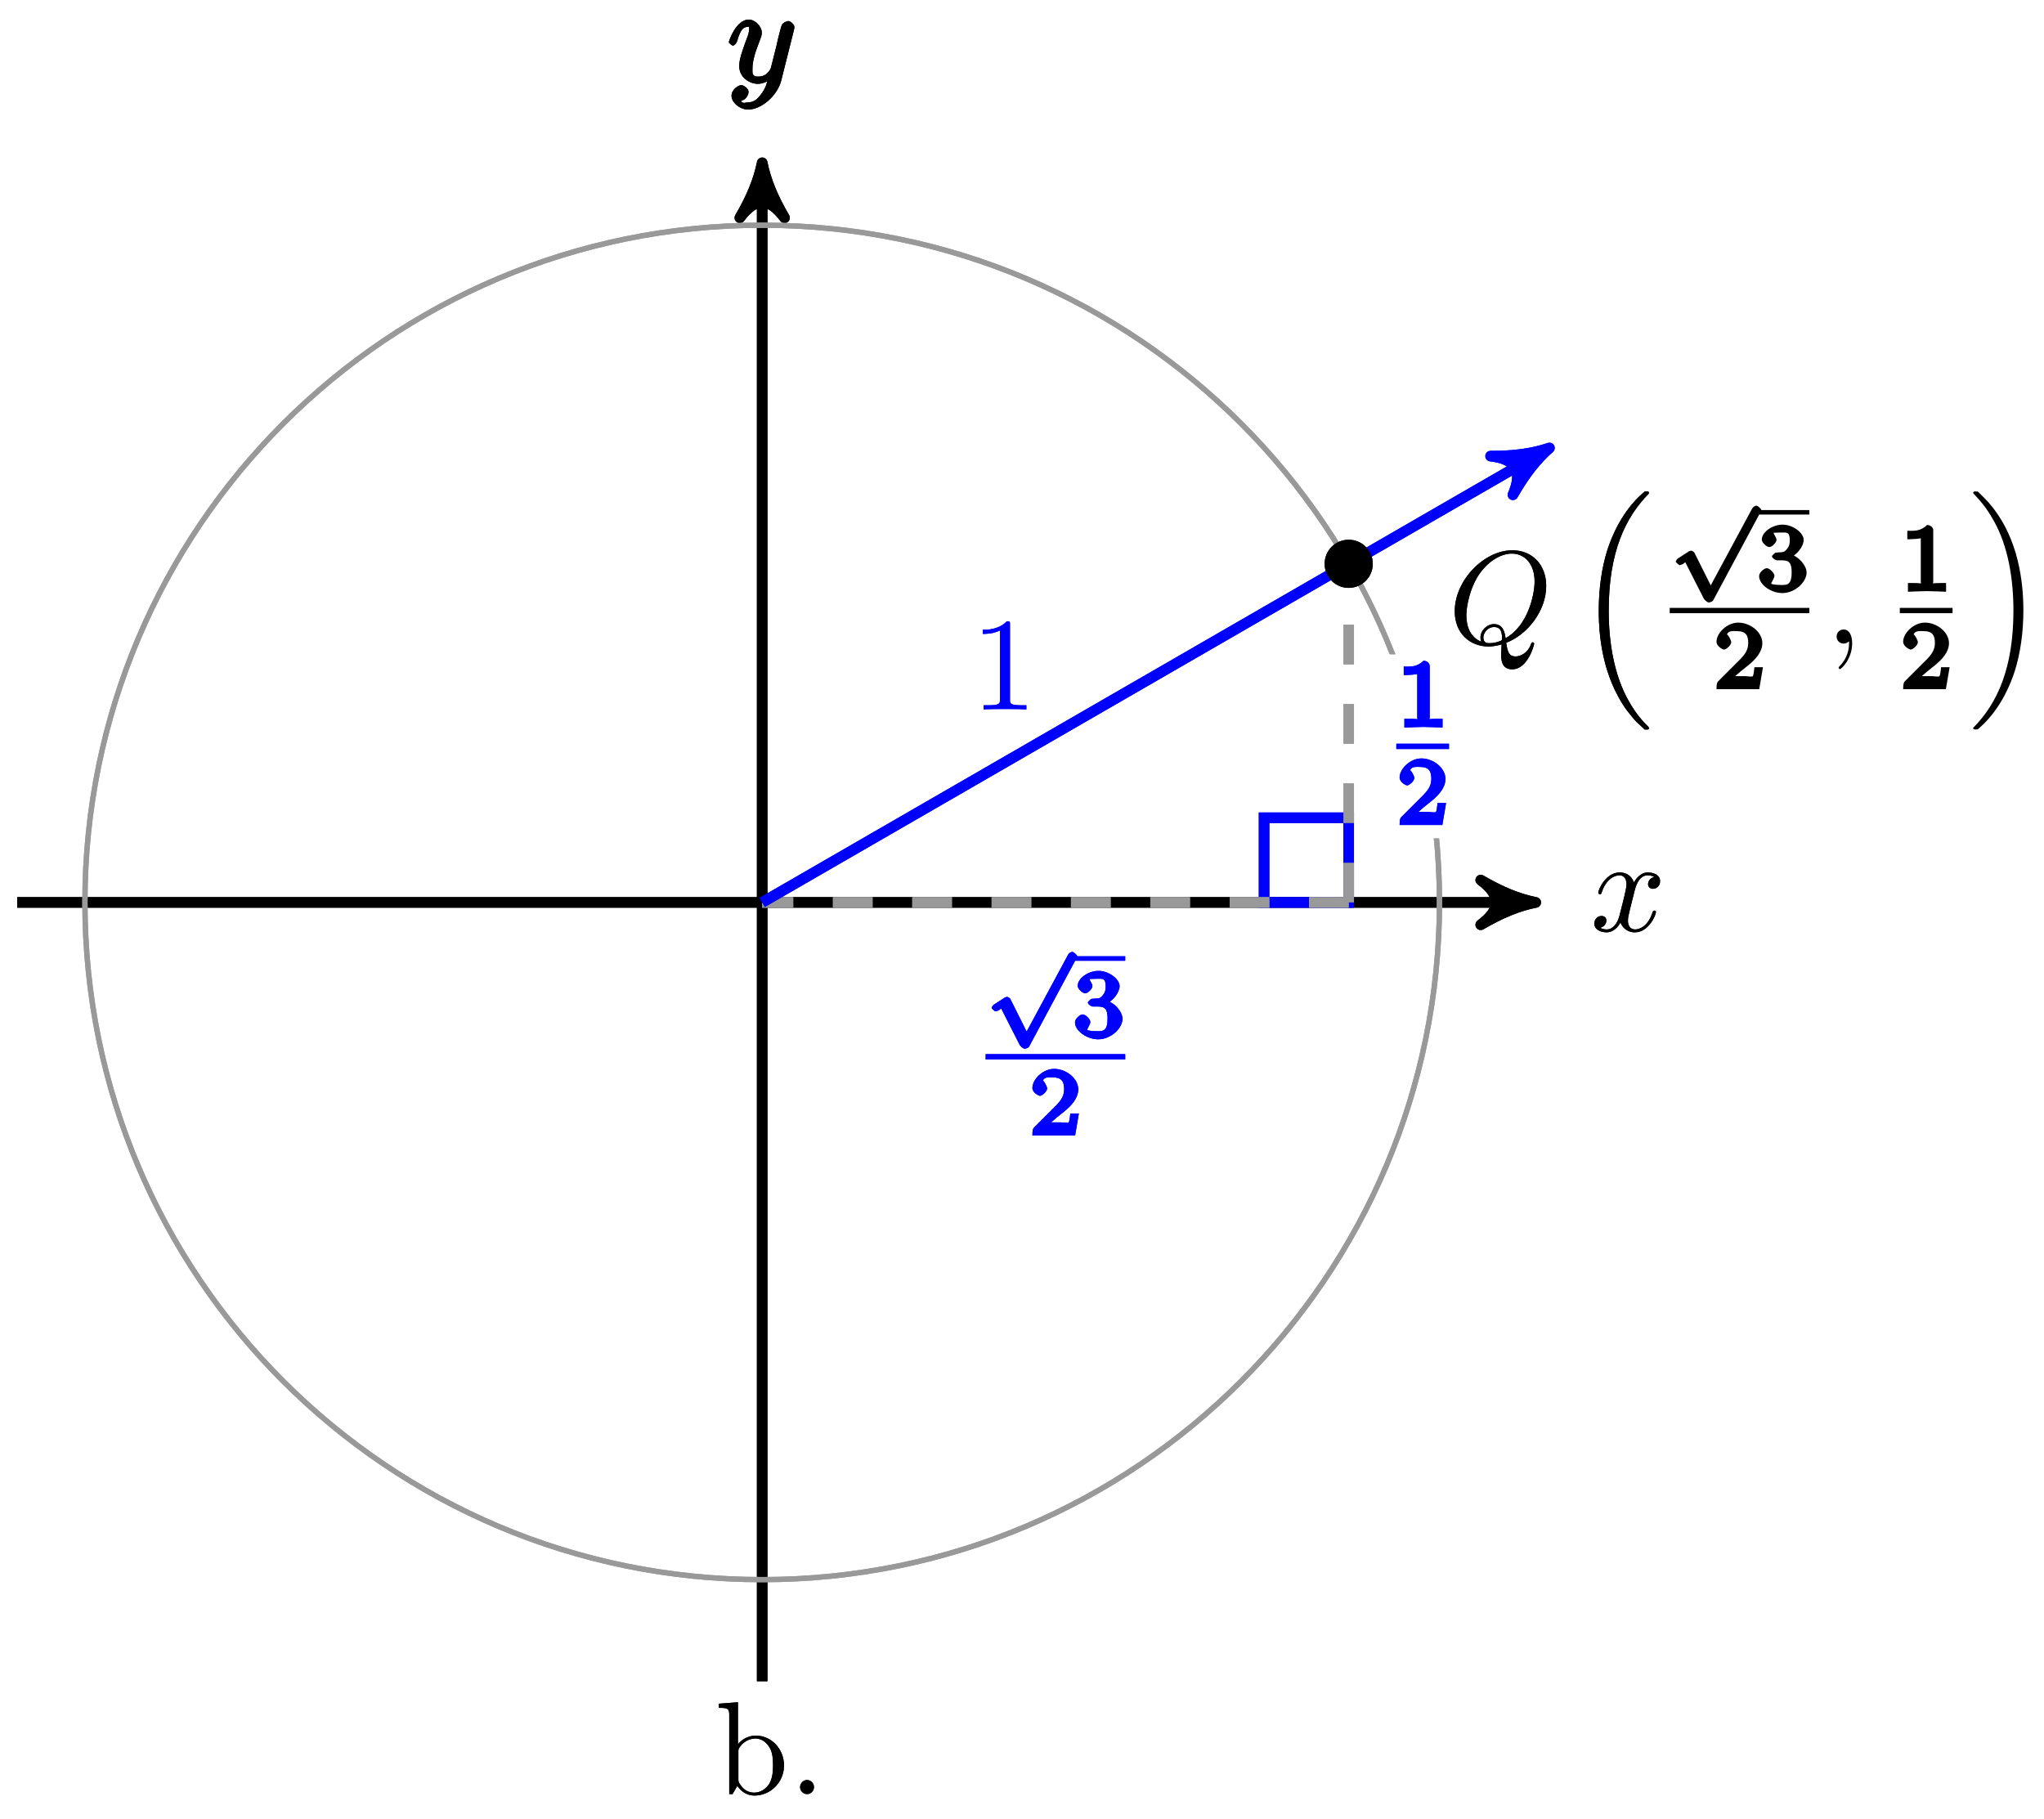
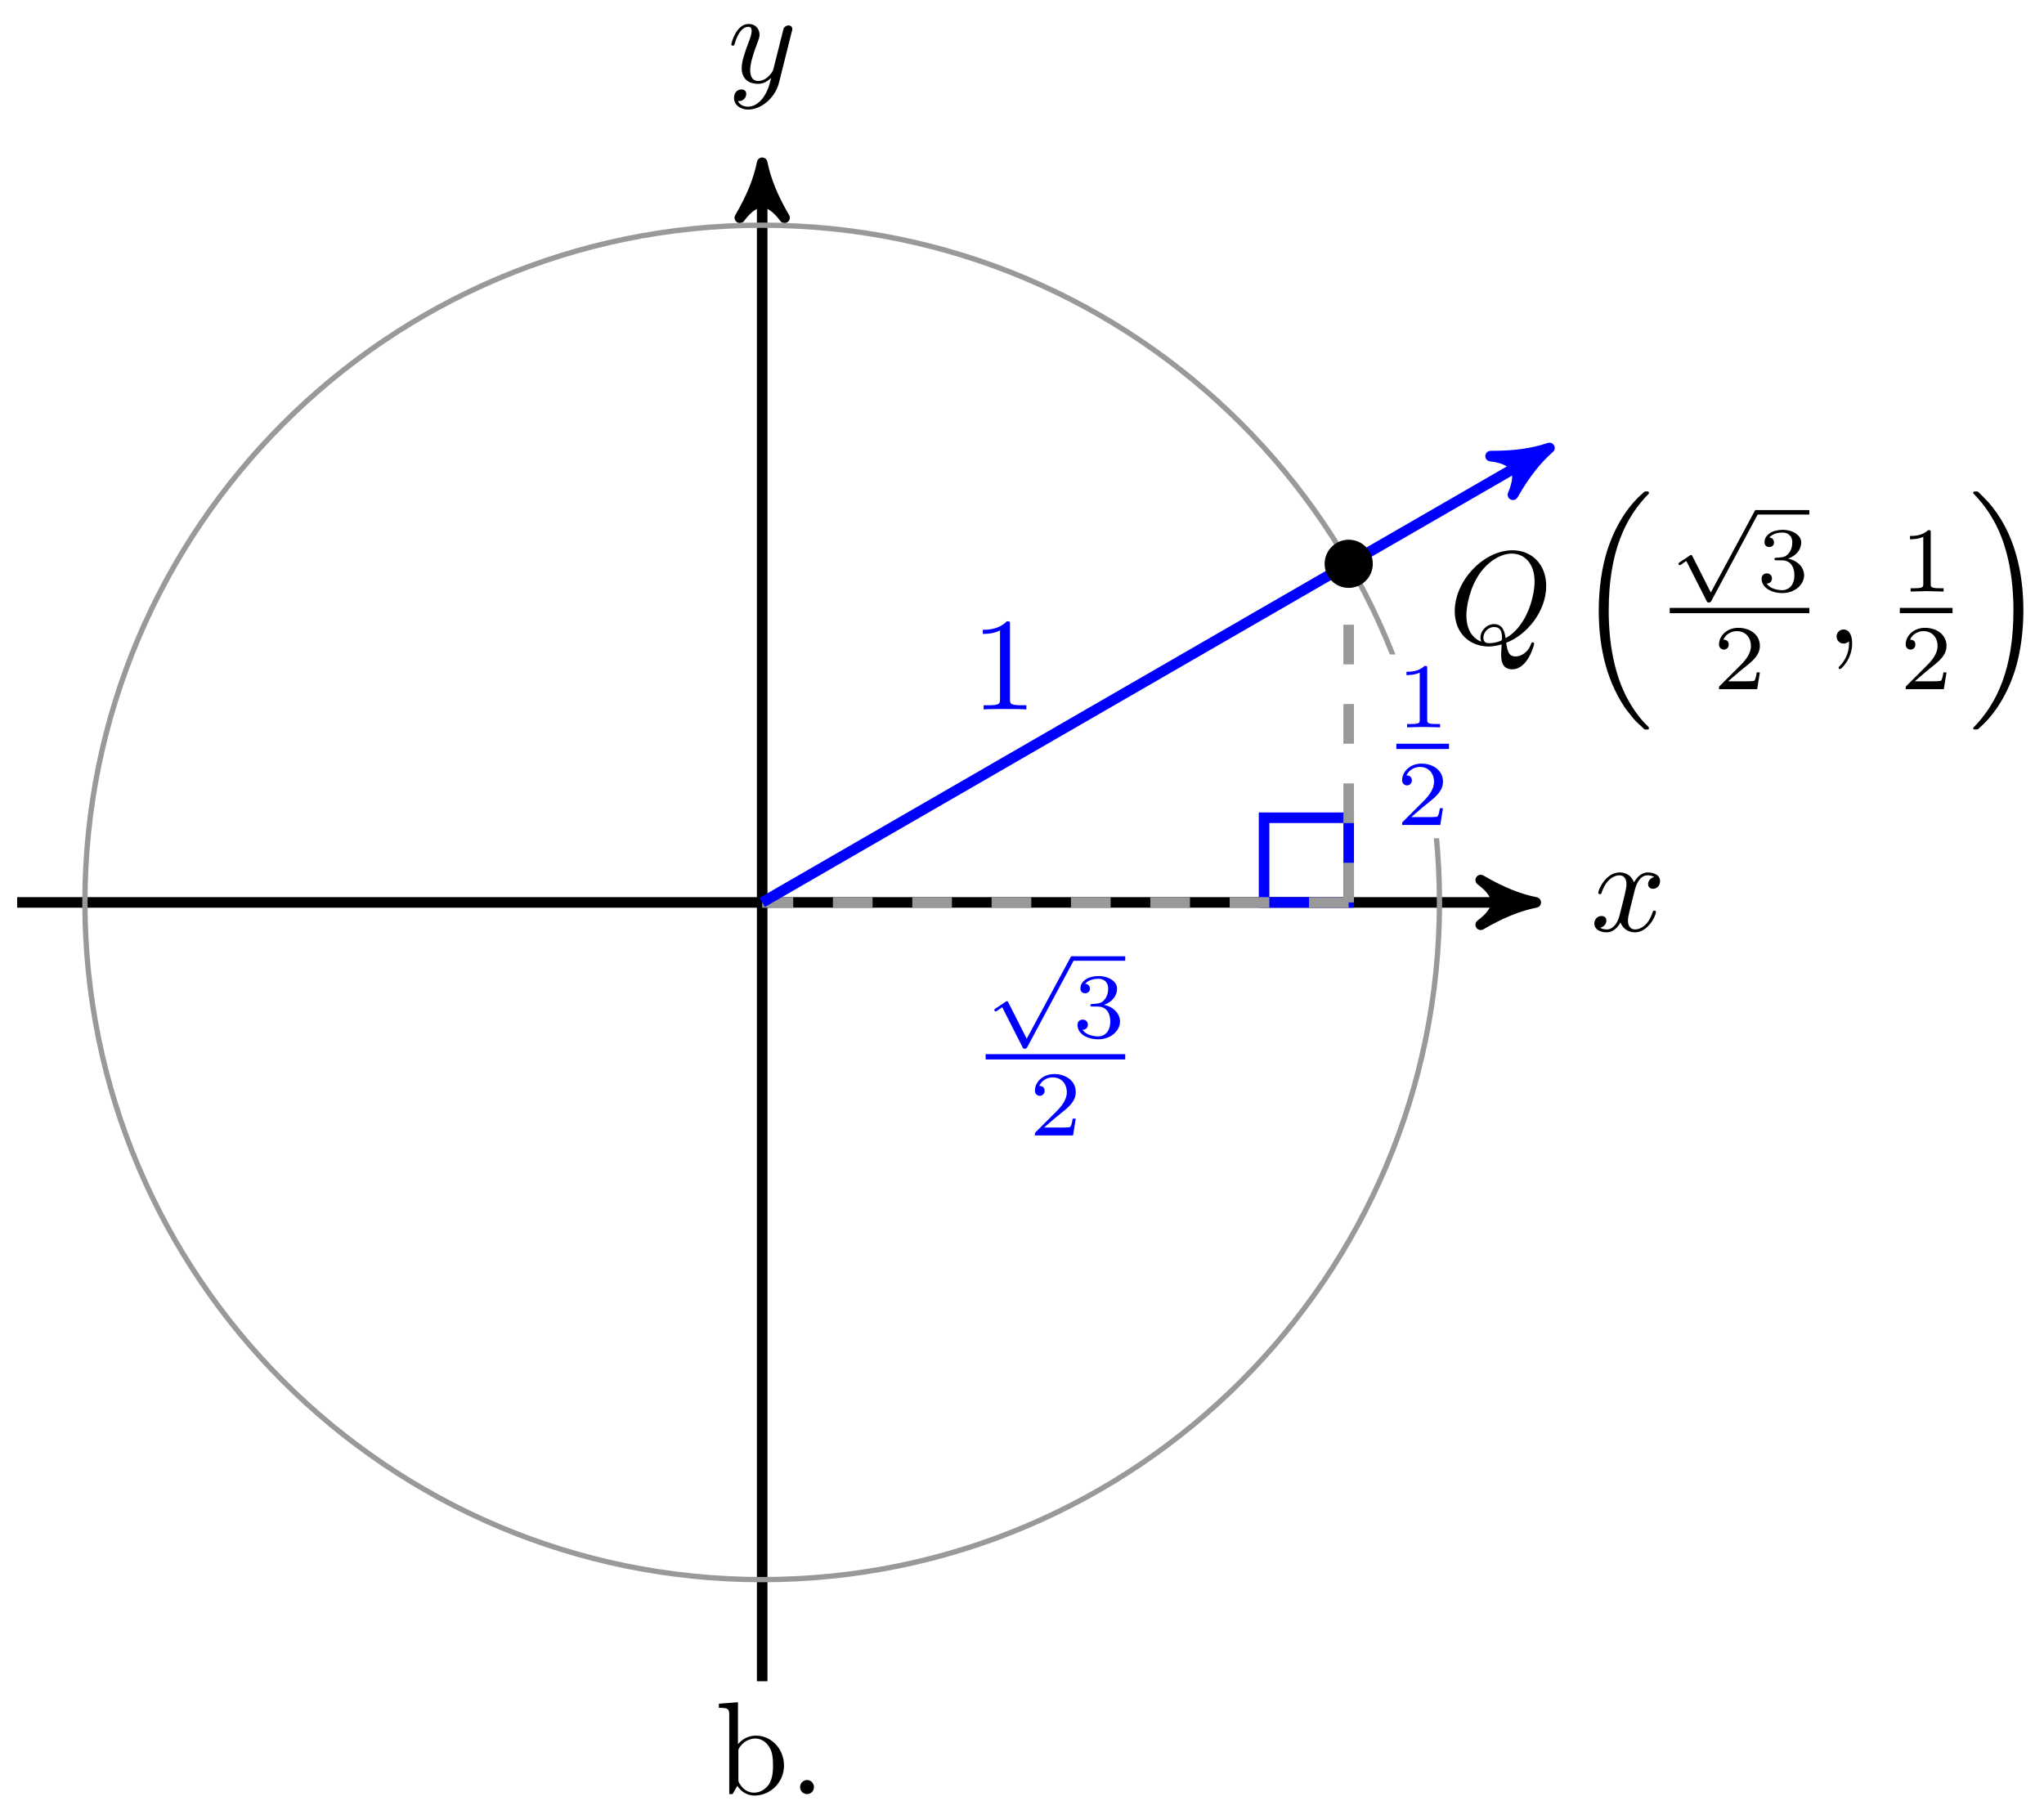
<svg xmlns="http://www.w3.org/2000/svg" xmlns:xlink="http://www.w3.org/1999/xlink" width="154pt" height="137pt" viewBox="0 0 154 137" version="1.1">
  <defs>
    <g>
      <symbol overflow="visible" id="glyph0-0">
        <path style="stroke:none;" d="" />
      </symbol>
      <symbol overflow="visible" id="glyph0-1">
-         <path style="stroke:none;" d="M 5.016 -3.953 C 5.047 -4.094 5.047 -4.109 5.047 -4.188 C 5.047 -4.359 4.75 -4.625 4.594 -4.625 C 4.5 -4.625 4.203 -4.516 4.109 -4.344 C 4.047 -4.203 3.969 -3.891 3.922 -3.703 C 3.859 -3.453 3.781 -3.188 3.734 -2.906 L 3.281 -1.109 C 3.234 -0.969 2.984 -0.438 2.328 -0.438 C 1.828 -0.438 1.891 -0.703 1.891 -1.078 C 1.891 -1.531 2.047 -2.156 2.391 -3.031 C 2.547 -3.438 2.594 -3.547 2.594 -3.75 C 2.594 -4.203 2.109 -4.734 1.609 -4.734 C 0.656 -4.734 0.109 -3.125 0.109 -3.031 C 0.109 -2.938 0.391 -2.766 0.406 -2.766 C 0.516 -2.766 0.688 -2.953 0.734 -3.109 C 1 -4.047 1.234 -4.188 1.578 -4.188 C 1.656 -4.188 1.641 -4.344 1.641 -4.031 C 1.641 -3.781 1.547 -3.516 1.469 -3.328 C 1.078 -2.266 0.891 -1.703 0.891 -1.234 C 0.891 -0.344 1.703 0.109 2.297 0.109 C 2.688 0.109 3.141 -0.109 3.422 -0.391 L 3.125 -0.5 C 2.984 0.016 2.922 0.391 2.516 0.922 C 2.266 1.25 2.016 1.5 1.562 1.5 C 1.422 1.5 1.141 1.641 1.031 1.406 C 0.953 1.406 1.203 1.359 1.344 1.234 C 1.453 1.141 1.594 0.906 1.594 0.719 C 1.594 0.406 1.156 0.203 1.062 0.203 C 0.828 0.203 0.312 0.531 0.312 1.016 C 0.312 1.516 0.938 2.047 1.562 2.047 C 2.578 2.047 3.781 0.984 4.062 -0.156 Z M 5.016 -3.953 " />
+         <path style="stroke:none;" d="M 4.844 -3.797 C 4.891 -3.938 4.891 -3.953 4.891 -4.031 C 4.891 -4.203 4.75 -4.297 4.594 -4.297 C 4.5 -4.297 4.344 -4.234 4.25 -4.094 C 4.234 -4.031 4.141 -3.734 4.109 -3.547 C 4.031 -3.297 3.969 -3.016 3.906 -2.75 L 3.453 -0.953 C 3.422 -0.812 2.984 -0.109 2.328 -0.109 C 1.828 -0.109 1.719 -0.547 1.719 -0.922 C 1.719 -1.375 1.891 -2 2.219 -2.875 C 2.375 -3.281 2.422 -3.391 2.422 -3.594 C 2.422 -4.031 2.109 -4.406 1.609 -4.406 C 0.656 -4.406 0.297 -2.953 0.297 -2.875 C 0.297 -2.766 0.391 -2.766 0.406 -2.766 C 0.516 -2.766 0.516 -2.797 0.562 -2.953 C 0.844 -3.891 1.234 -4.188 1.578 -4.188 C 1.656 -4.188 1.828 -4.188 1.828 -3.875 C 1.828 -3.625 1.719 -3.359 1.656 -3.172 C 1.25 -2.109 1.078 -1.547 1.078 -1.078 C 1.078 -0.188 1.703 0.109 2.297 0.109 C 2.688 0.109 3.016 -0.062 3.297 -0.344 C 3.172 0.172 3.047 0.672 2.656 1.203 C 2.391 1.531 2.016 1.828 1.562 1.828 C 1.422 1.828 0.969 1.797 0.797 1.406 C 0.953 1.406 1.094 1.406 1.219 1.281 C 1.328 1.203 1.422 1.062 1.422 0.875 C 1.422 0.562 1.156 0.531 1.062 0.531 C 0.828 0.531 0.5 0.688 0.5 1.172 C 0.5 1.672 0.938 2.047 1.562 2.047 C 2.578 2.047 3.609 1.141 3.891 0.016 Z M 4.844 -3.797 " />
      </symbol>
      <symbol overflow="visible" id="glyph0-2">
        <path style="stroke:none;" d="M 3.328 -3.016 C 3.391 -3.266 3.625 -4.188 4.312 -4.188 C 4.359 -4.188 4.609 -4.188 4.812 -4.062 C 4.531 -4 4.344 -3.766 4.344 -3.516 C 4.344 -3.359 4.453 -3.172 4.719 -3.172 C 4.938 -3.172 5.25 -3.344 5.25 -3.75 C 5.25 -4.266 4.672 -4.406 4.328 -4.406 C 3.75 -4.406 3.406 -3.875 3.281 -3.656 C 3.031 -4.312 2.5 -4.406 2.203 -4.406 C 1.172 -4.406 0.594 -3.125 0.594 -2.875 C 0.594 -2.766 0.703 -2.766 0.719 -2.766 C 0.797 -2.766 0.828 -2.797 0.844 -2.875 C 1.188 -3.938 1.844 -4.188 2.188 -4.188 C 2.375 -4.188 2.719 -4.094 2.719 -3.516 C 2.719 -3.203 2.547 -2.547 2.188 -1.141 C 2.031 -0.531 1.672 -0.109 1.234 -0.109 C 1.172 -0.109 0.953 -0.109 0.734 -0.234 C 0.984 -0.297 1.203 -0.5 1.203 -0.781 C 1.203 -1.047 0.984 -1.125 0.844 -1.125 C 0.531 -1.125 0.297 -0.875 0.297 -0.547 C 0.297 -0.094 0.781 0.109 1.219 0.109 C 1.891 0.109 2.25 -0.594 2.266 -0.641 C 2.391 -0.281 2.75 0.109 3.344 0.109 C 4.375 0.109 4.938 -1.172 4.938 -1.422 C 4.938 -1.531 4.859 -1.531 4.828 -1.531 C 4.734 -1.531 4.719 -1.484 4.688 -1.422 C 4.359 -0.344 3.688 -0.109 3.375 -0.109 C 2.984 -0.109 2.828 -0.422 2.828 -0.766 C 2.828 -0.984 2.875 -1.203 2.984 -1.641 Z M 3.328 -3.016 " />
      </symbol>
      <symbol overflow="visible" id="glyph0-3">
        <path style="stroke:none;" d="M 4.359 -0.062 C 5.906 -0.641 7.375 -2.422 7.375 -4.344 C 7.375 -5.953 6.312 -7.031 4.828 -7.031 C 2.688 -7.031 0.484 -4.766 0.484 -2.438 C 0.484 -0.781 1.609 0.219 3.047 0.219 C 3.297 0.219 3.625 0.172 4.016 0.062 C 3.984 0.688 3.984 0.703 3.984 0.844 C 3.984 1.156 3.984 1.938 4.812 1.938 C 5.984 1.938 6.469 0.109 6.469 0 C 6.469 -0.062 6.406 -0.094 6.359 -0.094 C 6.281 -0.094 6.266 -0.047 6.234 0.016 C 6 0.719 5.422 0.969 5.078 0.969 C 4.609 0.969 4.469 0.703 4.359 -0.062 Z M 2.484 -0.141 C 1.703 -0.453 1.359 -1.219 1.359 -2.125 C 1.359 -2.812 1.625 -4.234 2.375 -5.297 C 3.109 -6.312 4.047 -6.781 4.781 -6.781 C 5.766 -6.781 6.5 -6 6.5 -4.672 C 6.5 -3.672 5.984 -1.328 4.312 -0.406 C 4.266 -0.75 4.172 -1.469 3.438 -1.469 C 2.906 -1.469 2.422 -0.984 2.422 -0.453 C 2.422 -0.266 2.484 -0.156 2.484 -0.141 Z M 3.094 -0.031 C 2.953 -0.031 2.641 -0.031 2.641 -0.453 C 2.641 -0.859 3.016 -1.25 3.438 -1.25 C 3.859 -1.25 4.047 -1.016 4.047 -0.406 C 4.047 -0.266 4.031 -0.25 3.938 -0.203 C 3.672 -0.094 3.375 -0.031 3.094 -0.031 Z M 3.094 -0.031 " />
      </symbol>
      <symbol overflow="visible" id="glyph0-4">
        <path style="stroke:none;" d="M 2.031 -0.016 C 2.031 -0.672 1.781 -1.062 1.391 -1.062 C 1.062 -1.062 0.859 -0.812 0.859 -0.531 C 0.859 -0.266 1.062 0 1.391 0 C 1.5 0 1.641 -0.047 1.734 -0.125 C 1.766 -0.156 1.781 -0.156 1.781 -0.156 C 1.797 -0.156 1.797 -0.156 1.797 -0.016 C 1.797 0.734 1.453 1.328 1.125 1.656 C 1.016 1.766 1.016 1.781 1.016 1.812 C 1.016 1.891 1.062 1.922 1.109 1.922 C 1.219 1.922 2.031 1.156 2.031 -0.016 Z M 2.031 -0.016 " />
      </symbol>
      <symbol overflow="visible" id="glyph1-0">
        <path style="stroke:none;" d="" />
      </symbol>
      <symbol overflow="visible" id="glyph1-1">
-         <path style="stroke:none;" d="M 2.516 -4.625 C 2.516 -4.812 2.328 -5.016 2.047 -5.016 C 1.547 -4.516 1.047 -4.578 0.562 -4.578 L 0.562 -3.938 C 0.922 -3.938 1.516 -3.984 1.578 -4.016 L 1.578 -0.766 C 1.578 -0.531 1.766 -0.641 1.078 -0.641 L 0.609 -0.641 L 0.609 0.016 C 0.938 0 1.797 -0.031 2.047 -0.031 C 2.266 -0.031 3.141 0 3.484 0.016 L 3.484 -0.641 L 3.031 -0.641 C 2.328 -0.641 2.516 -0.531 2.516 -0.766 Z M 2.516 -4.625 " />
+         <path style="stroke:none;" d="M 2.328 -4.438 C 2.328 -4.625 2.328 -4.625 2.125 -4.625 C 1.672 -4.188 1.047 -4.188 0.766 -4.188 L 0.766 -3.938 C 0.922 -3.938 1.391 -3.938 1.766 -4.125 L 1.766 -0.578 C 1.766 -0.344 1.766 -0.25 1.078 -0.25 L 0.812 -0.25 L 0.812 0 C 0.938 0 1.797 -0.031 2.047 -0.031 C 2.266 -0.031 3.141 0 3.297 0 L 3.297 -0.25 L 3.031 -0.25 C 2.328 -0.25 2.328 -0.344 2.328 -0.578 Z M 2.328 -4.438 " />
      </symbol>
      <symbol overflow="visible" id="glyph1-2">
-         <path style="stroke:none;" d="M 3.516 -1.656 L 3.109 -1.656 C 3.062 -1.312 3.047 -1.031 2.969 -0.969 C 2.906 -0.922 2.516 -0.984 2.406 -0.984 L 1.125 -0.984 L 1.266 -0.641 C 2 -1.297 2.234 -1.484 2.656 -1.812 C 3.172 -2.234 3.703 -2.797 3.703 -3.469 C 3.703 -4.312 2.781 -5.016 1.891 -5.016 C 1.031 -5.016 0.25 -4.219 0.25 -3.578 C 0.25 -3.219 0.734 -2.984 0.812 -2.984 C 0.969 -2.984 1.359 -3.297 1.359 -3.547 C 1.359 -3.672 1.125 -4.125 1.031 -4.125 C 1.172 -4.422 1.453 -4.375 1.781 -4.375 C 2.484 -4.375 2.641 -4.031 2.641 -3.469 C 2.641 -2.859 2.266 -2.516 2.047 -2.266 L 0.375 -0.594 C 0.297 -0.531 0.25 -0.391 0.25 0 L 3.469 0 L 3.75 -1.656 Z M 3.516 -1.656 " />
+         <path style="stroke:none;" d="M 3.516 -1.266 L 3.281 -1.266 C 3.266 -1.109 3.188 -0.703 3.094 -0.641 C 3.047 -0.594 2.516 -0.594 2.406 -0.594 L 1.125 -0.594 C 1.859 -1.234 2.109 -1.438 2.516 -1.766 C 3.031 -2.172 3.516 -2.609 3.516 -3.266 C 3.516 -4.109 2.781 -4.625 1.891 -4.625 C 1.031 -4.625 0.438 -4.016 0.438 -3.375 C 0.438 -3.031 0.734 -2.984 0.812 -2.984 C 0.969 -2.984 1.172 -3.109 1.172 -3.359 C 1.172 -3.484 1.125 -3.734 0.766 -3.734 C 0.984 -4.219 1.453 -4.375 1.781 -4.375 C 2.484 -4.375 2.844 -3.828 2.844 -3.266 C 2.844 -2.656 2.406 -2.188 2.188 -1.938 L 0.516 -0.266 C 0.438 -0.203 0.438 -0.188 0.438 0 L 3.312 0 Z M 3.516 -1.266 " />
      </symbol>
      <symbol overflow="visible" id="glyph1-3">
-         <path style="stroke:none;" d="M 1.906 -2.328 C 2.453 -2.328 2.641 -2.141 2.641 -1.406 C 2.641 -0.531 2.328 -0.469 1.938 -0.469 C 1.656 -0.469 1.172 -0.484 1.094 -0.578 C 1.078 -0.578 1.344 -1.016 1.344 -1.156 C 1.344 -1.375 0.984 -1.734 0.766 -1.734 C 0.578 -1.734 0.188 -1.422 0.188 -1.141 C 0.188 -0.484 1.094 0.141 1.938 0.141 C 2.906 0.141 3.766 -0.703 3.766 -1.406 C 3.766 -1.938 3.141 -2.688 2.375 -2.844 L 2.375 -2.453 C 3.094 -2.719 3.547 -3.438 3.547 -3.859 C 3.547 -4.406 2.734 -5.016 1.953 -5.016 C 1.188 -5.016 0.391 -4.453 0.391 -3.891 C 0.391 -3.656 0.75 -3.328 0.953 -3.328 C 1.172 -3.328 1.5 -3.672 1.5 -3.875 C 1.5 -4.078 1.172 -4.422 1.328 -4.406 C 1.328 -4.406 1.672 -4.422 1.938 -4.422 C 2.25 -4.422 2.5 -4.469 2.5 -3.859 C 2.5 -3.562 2.453 -3.375 2.266 -3.156 C 2.047 -2.906 1.984 -2.953 1.641 -2.922 C 1.469 -2.906 1.453 -2.906 1.422 -2.906 C 1.406 -2.906 1.156 -2.703 1.156 -2.625 C 1.156 -2.516 1.406 -2.328 1.531 -2.328 Z M 1.906 -2.328 " />
+         <path style="stroke:none;" d="M 1.906 -2.328 C 2.453 -2.328 2.844 -1.953 2.844 -1.203 C 2.844 -0.344 2.328 -0.078 1.938 -0.078 C 1.656 -0.078 1.031 -0.156 0.75 -0.578 C 1.078 -0.578 1.156 -0.812 1.156 -0.969 C 1.156 -1.188 0.984 -1.344 0.766 -1.344 C 0.578 -1.344 0.375 -1.219 0.375 -0.938 C 0.375 -0.281 1.094 0.141 1.938 0.141 C 2.906 0.141 3.578 -0.516 3.578 -1.203 C 3.578 -1.75 3.141 -2.297 2.375 -2.453 C 3.094 -2.719 3.359 -3.234 3.359 -3.672 C 3.359 -4.219 2.734 -4.625 1.953 -4.625 C 1.188 -4.625 0.594 -4.25 0.594 -3.688 C 0.594 -3.453 0.75 -3.328 0.953 -3.328 C 1.172 -3.328 1.312 -3.484 1.312 -3.672 C 1.312 -3.875 1.172 -4.031 0.953 -4.047 C 1.203 -4.344 1.672 -4.422 1.938 -4.422 C 2.25 -4.422 2.688 -4.266 2.688 -3.672 C 2.688 -3.375 2.594 -3.047 2.406 -2.844 C 2.188 -2.578 1.984 -2.562 1.641 -2.531 C 1.469 -2.516 1.453 -2.516 1.422 -2.516 C 1.406 -2.516 1.344 -2.5 1.344 -2.422 C 1.344 -2.328 1.406 -2.328 1.531 -2.328 Z M 1.906 -2.328 " />
      </symbol>
      <symbol overflow="visible" id="glyph2-0">
        <path style="stroke:none;" d="" />
      </symbol>
      <symbol overflow="visible" id="glyph2-1">
-         <path style="stroke:none;" d="M 3.219 5.594 L 1.859 2.875 C 1.828 2.812 1.672 2.719 1.609 2.719 C 1.578 2.719 1.422 2.766 1.359 2.828 L 0.609 3.312 C 0.516 3.375 0.453 3.531 0.453 3.547 C 0.453 3.594 0.688 3.812 0.75 3.812 C 0.781 3.812 0.938 3.766 1.031 3.703 C 1.094 3.641 1.297 3.5 1.172 3.594 L 2.562 6.328 C 2.625 6.453 2.844 6.625 2.938 6.625 C 3 6.625 3.219 6.578 3.281 6.453 L 6.781 -0.078 C 6.844 -0.172 6.906 -0.297 6.906 -0.328 C 6.906 -0.438 6.609 -0.672 6.531 -0.672 C 6.438 -0.672 6.266 -0.562 6.219 -0.469 L 3.094 5.328 Z M 3.219 5.594 " />
-       </symbol>
-       <symbol overflow="visible" id="glyph2-2">
-         <path style="stroke:none;" d="M 5.188 -1.578 C 5.297 -1.578 5.656 -1.734 5.656 -1.906 C 5.656 -2.078 5.297 -2.25 5.188 -2.25 L 1.031 -2.25 C 0.922 -2.25 0.547 -2.078 0.547 -1.906 C 0.547 -1.734 0.906 -1.578 1.031 -1.578 Z M 5.188 -1.578 " />
+         <path style="stroke:none;" d="M 3.094 5.875 L 1.719 3.156 C 1.688 3.094 1.672 3.047 1.609 3.047 C 1.578 3.047 1.562 3.047 1.5 3.094 L 0.75 3.594 C 0.656 3.656 0.656 3.688 0.656 3.719 C 0.656 3.75 0.688 3.812 0.75 3.812 C 0.781 3.812 0.797 3.812 0.891 3.75 C 0.969 3.688 1.156 3.547 1.25 3.5 L 2.781 6.516 C 2.828 6.609 2.844 6.625 2.938 6.625 C 3 6.625 3.078 6.625 3.141 6.5 L 6.641 -0.031 C 6.703 -0.125 6.703 -0.125 6.703 -0.172 C 6.703 -0.281 6.609 -0.344 6.531 -0.344 C 6.438 -0.344 6.391 -0.281 6.359 -0.188 Z M 3.094 5.875 " />
      </symbol>
      <symbol overflow="visible" id="glyph3-0">
        <path style="stroke:none;" d="" />
      </symbol>
      <symbol overflow="visible" id="glyph3-1">
        <path style="stroke:none;" d="M 5.141 17.422 C 5.156 17.438 5.25 17.531 5.25 17.531 L 5.469 17.531 C 5.5 17.531 5.578 17.531 5.578 17.438 C 5.578 17.391 5.562 17.375 5.547 17.344 C 5.188 16.984 4.641 16.438 4.031 15.344 C 2.953 13.422 2.547 10.969 2.547 8.578 C 2.547 4.141 3.812 1.547 5.547 -0.219 C 5.578 -0.25 5.578 -0.281 5.578 -0.297 C 5.578 -0.406 5.516 -0.406 5.391 -0.406 C 5.266 -0.406 5.25 -0.406 5.156 -0.312 C 4.203 0.5 3.141 1.891 2.453 3.984 C 2.031 5.297 1.797 6.906 1.797 8.562 C 1.797 10.922 2.219 13.594 3.781 15.906 C 4.062 16.297 4.422 16.703 4.422 16.719 C 4.531 16.844 4.672 17 4.75 17.062 Z M 5.141 17.422 " />
      </symbol>
      <symbol overflow="visible" id="glyph3-2">
        <path style="stroke:none;" d="M 4.141 8.562 C 4.141 5.703 3.484 2.656 1.516 0.422 C 1.375 0.266 1 -0.125 0.766 -0.344 C 0.703 -0.406 0.672 -0.406 0.547 -0.406 C 0.453 -0.406 0.359 -0.406 0.359 -0.297 C 0.359 -0.266 0.406 -0.219 0.422 -0.203 C 0.75 0.156 1.297 0.703 1.906 1.797 C 2.984 3.703 3.391 6.172 3.391 8.562 C 3.391 12.891 2.188 15.531 0.406 17.359 C 0.375 17.375 0.359 17.406 0.359 17.438 C 0.359 17.531 0.453 17.531 0.547 17.531 C 0.672 17.531 0.703 17.531 0.781 17.453 C 1.734 16.641 2.797 15.25 3.484 13.156 C 3.922 11.781 4.141 10.172 4.141 8.562 Z M 4.141 8.562 " />
      </symbol>
      <symbol overflow="visible" id="glyph4-0">
        <path style="stroke:none;" d="" />
      </symbol>
      <symbol overflow="visible" id="glyph4-1">
        <path style="stroke:none;" d="M 4.172 0 L 4.172 -0.312 L 3.859 -0.312 C 2.953 -0.312 2.938 -0.422 2.938 -0.781 L 2.938 -6.375 C 2.938 -6.625 2.938 -6.641 2.703 -6.641 C 2.078 -6 1.203 -6 0.891 -6 L 0.891 -5.688 C 1.094 -5.688 1.672 -5.688 2.188 -5.953 L 2.188 -0.781 C 2.188 -0.422 2.156 -0.312 1.266 -0.312 L 0.953 -0.312 L 0.953 0 C 1.297 -0.031 2.156 -0.031 2.562 -0.031 C 2.953 -0.031 3.828 -0.031 4.172 0 Z M 4.172 0 " />
      </symbol>
      <symbol overflow="visible" id="glyph4-2">
        <path style="stroke:none;" d="M 5.188 -2.156 C 5.188 -3.422 4.219 -4.406 3.078 -4.406 C 2.297 -4.406 1.875 -3.938 1.719 -3.766 L 1.719 -6.922 L 0.281 -6.812 L 0.281 -6.5 C 0.984 -6.5 1.062 -6.438 1.062 -5.938 L 1.062 0 L 1.312 0 L 1.672 -0.625 C 1.812 -0.391 2.234 0.109 2.969 0.109 C 4.156 0.109 5.188 -0.875 5.188 -2.156 Z M 4.359 -2.156 C 4.359 -1.797 4.344 -1.203 4.062 -0.75 C 3.844 -0.438 3.469 -0.109 2.938 -0.109 C 2.484 -0.109 2.125 -0.344 1.891 -0.719 C 1.75 -0.922 1.75 -0.953 1.75 -1.141 L 1.75 -3.188 C 1.75 -3.375 1.75 -3.391 1.859 -3.547 C 2.25 -4.109 2.797 -4.188 3.031 -4.188 C 3.484 -4.188 3.844 -3.922 4.078 -3.547 C 4.344 -3.141 4.359 -2.578 4.359 -2.156 Z M 4.359 -2.156 " />
      </symbol>
      <symbol overflow="visible" id="glyph4-3">
        <path style="stroke:none;" d="M 1.906 -0.531 C 1.906 -0.812 1.672 -1.062 1.391 -1.062 C 1.094 -1.062 0.859 -0.812 0.859 -0.531 C 0.859 -0.234 1.094 0 1.391 0 C 1.672 0 1.906 -0.234 1.906 -0.531 Z M 1.906 -0.531 " />
      </symbol>
    </g>
  </defs>
  <g id="surface1">
    <path style="fill:none;stroke-width:0.797;stroke-linecap:butt;stroke-linejoin:miter;stroke:rgb(0%,0%,0%);stroke-opacity:1;stroke-miterlimit:10;" d="M 0.001 -58.679 L 0.001 54.691 " transform="matrix(1.00006,0,0,-1.00008,57.42437,67.9964)" />
    <path style="fill-rule:nonzero;fill:rgb(0%,0%,0%);fill-opacity:1;stroke-width:0.797;stroke-linecap:butt;stroke-linejoin:round;stroke:rgb(0%,0%,0%);stroke-opacity:1;stroke-miterlimit:10;" d="M 1.035 -0.001 C -0.258 0.26 -1.555 0.776 -3.109 1.682 C -1.555 0.518 -1.555 -0.517 -3.109 -1.685 C -1.555 -0.779 -0.258 -0.259 1.035 -0.001 Z M 1.035 -0.001 " transform="matrix(0,-1.00008,-1.00006,0,57.42437,13.30043)" />
-     <path style="fill:none;stroke-width:0.797;stroke-linecap:butt;stroke-linejoin:miter;stroke:rgb(0%,0%,0%);stroke-opacity:1;stroke-miterlimit:10;" d="M 0.001 -58.679 L 0.001 54.691 " transform="matrix(1.00006,0,0,-1.00008,57.42437,67.9964)" />
-     <path style="fill-rule:nonzero;fill:rgb(0%,0%,0%);fill-opacity:1;stroke-width:0.797;stroke-linecap:butt;stroke-linejoin:round;stroke:rgb(0%,0%,0%);stroke-opacity:1;stroke-miterlimit:10;" d="M 1.035 -0.001 C -0.258 0.26 -1.555 0.776 -3.109 1.682 C -1.555 0.518 -1.555 -0.517 -3.109 -1.685 C -1.555 -0.779 -0.258 -0.259 1.035 -0.001 Z M 1.035 -0.001 " transform="matrix(0,-1.00008,-1.00006,0,57.42437,13.30043)" />
    <g style="fill:rgb(0%,0%,0%);fill-opacity:1;">
-       <use xlink:href="#glyph0-1" x="54.803" y="6.209" />
      <use xlink:href="#glyph0-1" x="54.803" y="6.209" />
    </g>
    <path style="fill:none;stroke-width:0.797;stroke-linecap:butt;stroke-linejoin:miter;stroke:rgb(0%,0%,0%);stroke-opacity:1;stroke-miterlimit:10;" d="M -56.128 0 L 57.244 0 " transform="matrix(1.00006,0,0,-1.00008,57.42437,67.9964)" />
    <path style="fill-rule:nonzero;fill:rgb(0%,0%,0%);fill-opacity:1;stroke-width:0.797;stroke-linecap:butt;stroke-linejoin:round;stroke:rgb(0%,0%,0%);stroke-opacity:1;stroke-miterlimit:10;" d="M 1.036 0 C -0.261 0.258 -1.553 0.778 -3.108 1.684 C -1.553 0.52 -1.553 -0.519 -3.108 -1.683 C -1.553 -0.777 -0.261 -0.257 1.036 0 Z M 1.036 0 " transform="matrix(1.00006,0,0,-1.00008,114.6707,67.9964)" />
-     <path style="fill:none;stroke-width:0.797;stroke-linecap:butt;stroke-linejoin:miter;stroke:rgb(0%,0%,0%);stroke-opacity:1;stroke-miterlimit:10;" d="M -56.128 0 L 57.244 0 " transform="matrix(1.00006,0,0,-1.00008,57.42437,67.9964)" />
-     <path style="fill-rule:nonzero;fill:rgb(0%,0%,0%);fill-opacity:1;stroke-width:0.797;stroke-linecap:butt;stroke-linejoin:round;stroke:rgb(0%,0%,0%);stroke-opacity:1;stroke-miterlimit:10;" d="M 1.036 0 C -0.261 0.258 -1.553 0.778 -3.108 1.684 C -1.553 0.52 -1.553 -0.519 -3.108 -1.683 C -1.553 -0.777 -0.261 -0.257 1.036 0 Z M 1.036 0 " transform="matrix(1.00006,0,0,-1.00008,114.6707,67.9964)" />
    <g style="fill:rgb(0%,0%,0%);fill-opacity:1;">
-       <use xlink:href="#glyph0-2" x="119.825" y="70.142" />
      <use xlink:href="#glyph0-2" x="119.825" y="70.142" />
    </g>
    <path style="fill:none;stroke-width:0.399;stroke-linecap:butt;stroke-linejoin:miter;stroke:rgb(59.999%,59.999%,59.999%);stroke-opacity:1;stroke-miterlimit:10;" d="M 51.026 0 C 51.026 28.182 28.179 51.024 0.001 51.024 C -28.18 51.024 -51.023 28.182 -51.023 0 C -51.023 -28.181 -28.18 -51.023 0.001 -51.023 C 28.179 -51.023 51.026 -28.181 51.026 0 Z M 51.026 0 " transform="matrix(1.00006,0,0,-1.00008,57.42437,67.9964)" />
    <path style="fill:none;stroke-width:0.797;stroke-linecap:butt;stroke-linejoin:miter;stroke:rgb(0%,0%,100%);stroke-opacity:1;stroke-miterlimit:10;" d="M 44.186 0 L 44.186 6.379 L 37.812 6.379 L 37.812 0 Z M 44.186 0 " transform="matrix(1.00006,0,0,-1.00008,57.42437,67.9964)" />
    <path style="fill:none;stroke-width:0.797;stroke-linecap:butt;stroke-linejoin:miter;stroke:rgb(59.999%,59.999%,59.999%);stroke-opacity:1;stroke-dasharray:2.989,2.989;stroke-miterlimit:10;" d="M 44.186 0 L 44.186 25.51 " transform="matrix(1.00006,0,0,-1.00008,57.42437,67.9964)" />
    <path style=" stroke:none;fill-rule:nonzero;fill:rgb(100%,100%,100%);fill-opacity:1;" d="M 103.012 63.16 L 111.363 63.16 L 111.363 49.312 L 103.012 49.312 Z M 103.012 63.16 " />
-     <path style="fill:none;stroke-width:0.399;stroke-linecap:butt;stroke-linejoin:miter;stroke:rgb(59.999%,59.999%,59.999%);stroke-opacity:1;stroke-miterlimit:10;" d="M 51.026 0 C 51.026 28.182 28.179 51.024 0.001 51.024 C -28.18 51.024 -51.023 28.182 -51.023 0 C -51.023 -28.181 -28.18 -51.023 0.001 -51.023 C 28.179 -51.023 51.026 -28.181 51.026 0 Z M 51.026 0 " transform="matrix(1.00006,0,0,-1.00008,57.42437,67.9964)" />
-     <path style="fill:none;stroke-width:0.797;stroke-linecap:butt;stroke-linejoin:miter;stroke:rgb(0%,0%,100%);stroke-opacity:1;stroke-miterlimit:10;" d="M 44.186 0 L 44.186 6.379 L 37.812 6.379 L 37.812 0 Z M 44.186 0 " transform="matrix(1.00006,0,0,-1.00008,57.42437,67.9964)" />
-     <path style="fill:none;stroke-width:0.797;stroke-linecap:butt;stroke-linejoin:miter;stroke:rgb(59.999%,59.999%,59.999%);stroke-opacity:1;stroke-dasharray:2.989,2.989;stroke-miterlimit:10;" d="M 44.186 0 L 44.186 25.51 " transform="matrix(1.00006,0,0,-1.00008,57.42437,67.9964)" />
-     <path style=" stroke:none;fill-rule:nonzero;fill:rgb(100%,100%,100%);fill-opacity:1;" d="M 103.012 63.16 L 111.363 63.16 L 111.363 49.312 L 103.012 49.312 Z M 103.012 63.16 " />
    <g style="fill:rgb(0%,0%,100%);fill-opacity:1;">
-       <use xlink:href="#glyph1-1" x="105.201" y="54.804" />
      <use xlink:href="#glyph1-1" x="105.201" y="54.804" />
    </g>
    <path style="fill:none;stroke-width:0.399;stroke-linecap:butt;stroke-linejoin:miter;stroke:rgb(0%,0%,100%);stroke-opacity:1;stroke-miterlimit:10;" d="M 140.618 -52.514 L 144.586 -52.514 " transform="matrix(1.00006,0,0,-1.00008,-35.42321,3.720258)" />
-     <path style="fill:none;stroke-width:0.399;stroke-linecap:butt;stroke-linejoin:miter;stroke:rgb(0%,0%,100%);stroke-opacity:1;stroke-miterlimit:10;" d="M 140.618 -52.514 L 144.586 -52.514 " transform="matrix(1.00006,0,0,-1.00008,-35.42321,3.720258)" />
    <g style="fill:rgb(0%,0%,100%);fill-opacity:1;">
-       <use xlink:href="#glyph1-2" x="105.201" y="62.163" />
      <use xlink:href="#glyph1-2" x="105.201" y="62.163" />
    </g>
    <path style="fill:none;stroke-width:0.797;stroke-linecap:butt;stroke-linejoin:miter;stroke:rgb(59.999%,59.999%,59.999%);stroke-opacity:1;stroke-dasharray:2.989,2.989;stroke-miterlimit:10;" d="M 44.186 0 L 0.001 0 " transform="matrix(1.00006,0,0,-1.00008,57.42437,67.9964)" />
-     <path style="fill:none;stroke-width:0.797;stroke-linecap:butt;stroke-linejoin:miter;stroke:rgb(59.999%,59.999%,59.999%);stroke-opacity:1;stroke-dasharray:2.989,2.989;stroke-miterlimit:10;" d="M 44.186 0 L 0.001 0 " transform="matrix(1.00006,0,0,-1.00008,57.42437,67.9964)" />
    <g style="fill:rgb(0%,0%,100%);fill-opacity:1;">
-       <use xlink:href="#glyph2-1" x="74.26" y="72.394" />
      <use xlink:href="#glyph2-1" x="74.26" y="72.394" />
    </g>
    <path style="fill:none;stroke-width:0.339;stroke-linecap:butt;stroke-linejoin:miter;stroke:rgb(0%,0%,100%);stroke-opacity:1;stroke-miterlimit:10;" d="M 147.16 -45.108 L 151.132 -45.108 " transform="matrix(1.00006,0,0,-1.00008,-66.36406,27.11113)" />
-     <path style="fill:none;stroke-width:0.339;stroke-linecap:butt;stroke-linejoin:miter;stroke:rgb(0%,0%,100%);stroke-opacity:1;stroke-miterlimit:10;" d="M 147.16 -45.108 L 151.132 -45.108 " transform="matrix(1.00006,0,0,-1.00008,-66.36406,27.11113)" />
    <g style="fill:rgb(0%,0%,100%);fill-opacity:1;">
-       <use xlink:href="#glyph1-3" x="80.806" y="78.17" />
      <use xlink:href="#glyph1-3" x="80.806" y="78.17" />
    </g>
    <path style="fill:none;stroke-width:0.399;stroke-linecap:butt;stroke-linejoin:miter;stroke:rgb(0%,0%,100%);stroke-opacity:1;stroke-miterlimit:10;" d="M 140.617 -52.514 L 151.132 -52.514 " transform="matrix(1.00006,0,0,-1.00008,-66.36406,27.11113)" />
-     <path style="fill:none;stroke-width:0.399;stroke-linecap:butt;stroke-linejoin:miter;stroke:rgb(0%,0%,100%);stroke-opacity:1;stroke-miterlimit:10;" d="M 140.617 -52.514 L 151.132 -52.514 " transform="matrix(1.00006,0,0,-1.00008,-66.36406,27.11113)" />
    <g style="fill:rgb(0%,0%,100%);fill-opacity:1;">
-       <use xlink:href="#glyph1-2" x="77.534" y="85.554" />
      <use xlink:href="#glyph1-2" x="77.534" y="85.554" />
    </g>
    <path style="fill:none;stroke-width:0.797;stroke-linecap:butt;stroke-linejoin:miter;stroke:rgb(0%,0%,100%);stroke-opacity:1;stroke-miterlimit:10;" d="M 0.001 0 L 58.412 33.724 " transform="matrix(1.00006,0,0,-1.00008,57.42437,67.9964)" />
    <path style="fill-rule:nonzero;fill:rgb(0%,0%,100%);fill-opacity:1;stroke-width:0.797;stroke-linecap:butt;stroke-linejoin:round;stroke:rgb(0%,0%,100%);stroke-opacity:1;stroke-miterlimit:10;" d="M 1.037 -0.003 C -0.26 0.259 -1.554 0.776 -3.109 1.683 C -1.554 0.519 -1.553 -0.519 -3.108 -1.682 C -1.552 -0.776 -0.258 -0.261 1.037 -0.003 Z M 1.037 -0.003 " transform="matrix(0.866062,-0.50002,-0.50001,-0.866079,115.8391,34.27004)" />
    <path style="fill-rule:nonzero;fill:rgb(0%,0%,0%);fill-opacity:1;stroke-width:0.399;stroke-linecap:butt;stroke-linejoin:miter;stroke:rgb(0%,0%,0%);stroke-opacity:1;stroke-miterlimit:10;" d="M 45.803 25.51 C 45.803 26.404 45.081 27.127 44.186 27.127 C 43.296 27.127 42.573 26.404 42.573 25.51 C 42.573 24.619 43.296 23.897 44.186 23.897 C 45.081 23.897 45.803 24.619 45.803 25.51 Z M 45.803 25.51 " transform="matrix(1.00006,0,0,-1.00008,57.42437,67.9964)" />
-     <path style="fill:none;stroke-width:0.797;stroke-linecap:butt;stroke-linejoin:miter;stroke:rgb(0%,0%,100%);stroke-opacity:1;stroke-miterlimit:10;" d="M 0.001 0 L 58.412 33.724 " transform="matrix(1.00006,0,0,-1.00008,57.42437,67.9964)" />
-     <path style="fill-rule:nonzero;fill:rgb(0%,0%,100%);fill-opacity:1;stroke-width:0.797;stroke-linecap:butt;stroke-linejoin:round;stroke:rgb(0%,0%,100%);stroke-opacity:1;stroke-miterlimit:10;" d="M 1.037 -0.003 C -0.26 0.259 -1.554 0.776 -3.109 1.683 C -1.554 0.519 -1.553 -0.519 -3.108 -1.682 C -1.552 -0.776 -0.258 -0.261 1.037 -0.003 Z M 1.037 -0.003 " transform="matrix(0.866062,-0.50002,-0.50001,-0.866079,115.8391,34.27004)" />
-     <path style="fill-rule:nonzero;fill:rgb(0%,0%,0%);fill-opacity:1;stroke-width:0.399;stroke-linecap:butt;stroke-linejoin:miter;stroke:rgb(0%,0%,0%);stroke-opacity:1;stroke-miterlimit:10;" d="M 45.803 25.51 C 45.803 26.404 45.081 27.127 44.186 27.127 C 43.296 27.127 42.573 26.404 42.573 25.51 C 42.573 24.619 43.296 23.897 44.186 23.897 C 45.081 23.897 45.803 24.619 45.803 25.51 Z M 45.803 25.51 " transform="matrix(1.00006,0,0,-1.00008,57.42437,67.9964)" />
    <g style="fill:rgb(0%,0%,0%);fill-opacity:1;">
-       <use xlink:href="#glyph0-3" x="109.12" y="48.494" />
      <use xlink:href="#glyph0-3" x="109.12" y="48.494" />
    </g>
    <g style="fill:rgb(0%,0%,0%);fill-opacity:1;">
-       <use xlink:href="#glyph3-1" x="118.657" y="37.435" />
      <use xlink:href="#glyph3-1" x="118.657" y="37.435" />
    </g>
    <g style="fill:rgb(0%,0%,0%);fill-opacity:1;">
      <use xlink:href="#glyph2-1" x="125.802" y="38.77" />
    </g>
    <path style="fill:none;stroke-width:0.339;stroke-linecap:butt;stroke-linejoin:miter;stroke:rgb(0%,0%,0%);stroke-opacity:1;stroke-miterlimit:10;" d="M 162.647 -45.111 L 166.619 -45.111 " transform="matrix(1.00006,0,0,-1.00008,-30.3089,-6.51256)" />
    <g style="fill:rgb(0%,0%,0%);fill-opacity:1;">
      <use xlink:href="#glyph1-3" x="132.348" y="44.547" />
    </g>
    <path style="fill:none;stroke-width:0.399;stroke-linecap:butt;stroke-linejoin:miter;stroke:rgb(0%,0%,0%);stroke-opacity:1;stroke-miterlimit:10;" d="M 156.1 -52.512 L 166.619 -52.512 " transform="matrix(1.00006,0,0,-1.00008,-30.3089,-6.51256)" />
    <g style="fill:rgb(0%,0%,0%);fill-opacity:1;">
      <use xlink:href="#glyph1-2" x="129.076" y="51.93" />
    </g>
    <g style="fill:rgb(0%,0%,0%);fill-opacity:1;">
      <use xlink:href="#glyph0-4" x="137.515" y="48.494" />
    </g>
    <g style="fill:rgb(0%,0%,0%);fill-opacity:1;">
      <use xlink:href="#glyph1-1" x="143.139" y="44.572" />
    </g>
    <path style="fill:none;stroke-width:0.399;stroke-linecap:butt;stroke-linejoin:miter;stroke:rgb(0%,0%,0%);stroke-opacity:1;stroke-miterlimit:10;" d="M 173.435 -52.512 L 177.408 -52.512 " transform="matrix(1.00006,0,0,-1.00008,-30.3089,-6.51256)" />
    <g style="fill:rgb(0%,0%,0%);fill-opacity:1;">
      <use xlink:href="#glyph1-2" x="143.139" y="51.93" />
    </g>
    <g style="fill:rgb(0%,0%,0%);fill-opacity:1;">
      <use xlink:href="#glyph3-2" x="148.306" y="37.435" />
    </g>
    <g style="fill:rgb(0%,0%,100%);fill-opacity:1;">
      <use xlink:href="#glyph4-1" x="73.157" y="53.454" />
-       <use xlink:href="#glyph4-1" x="73.157" y="53.454" />
    </g>
    <g style="fill:rgb(0%,0%,0%);fill-opacity:1;">
-       <use xlink:href="#glyph4-2" x="53.881" y="135.184" />
-       <use xlink:href="#glyph4-3" x="59.421" y="135.184" />
      <use xlink:href="#glyph4-2" x="53.881" y="135.184" />
      <use xlink:href="#glyph4-3" x="59.421" y="135.184" />
    </g>
  </g>
</svg>
